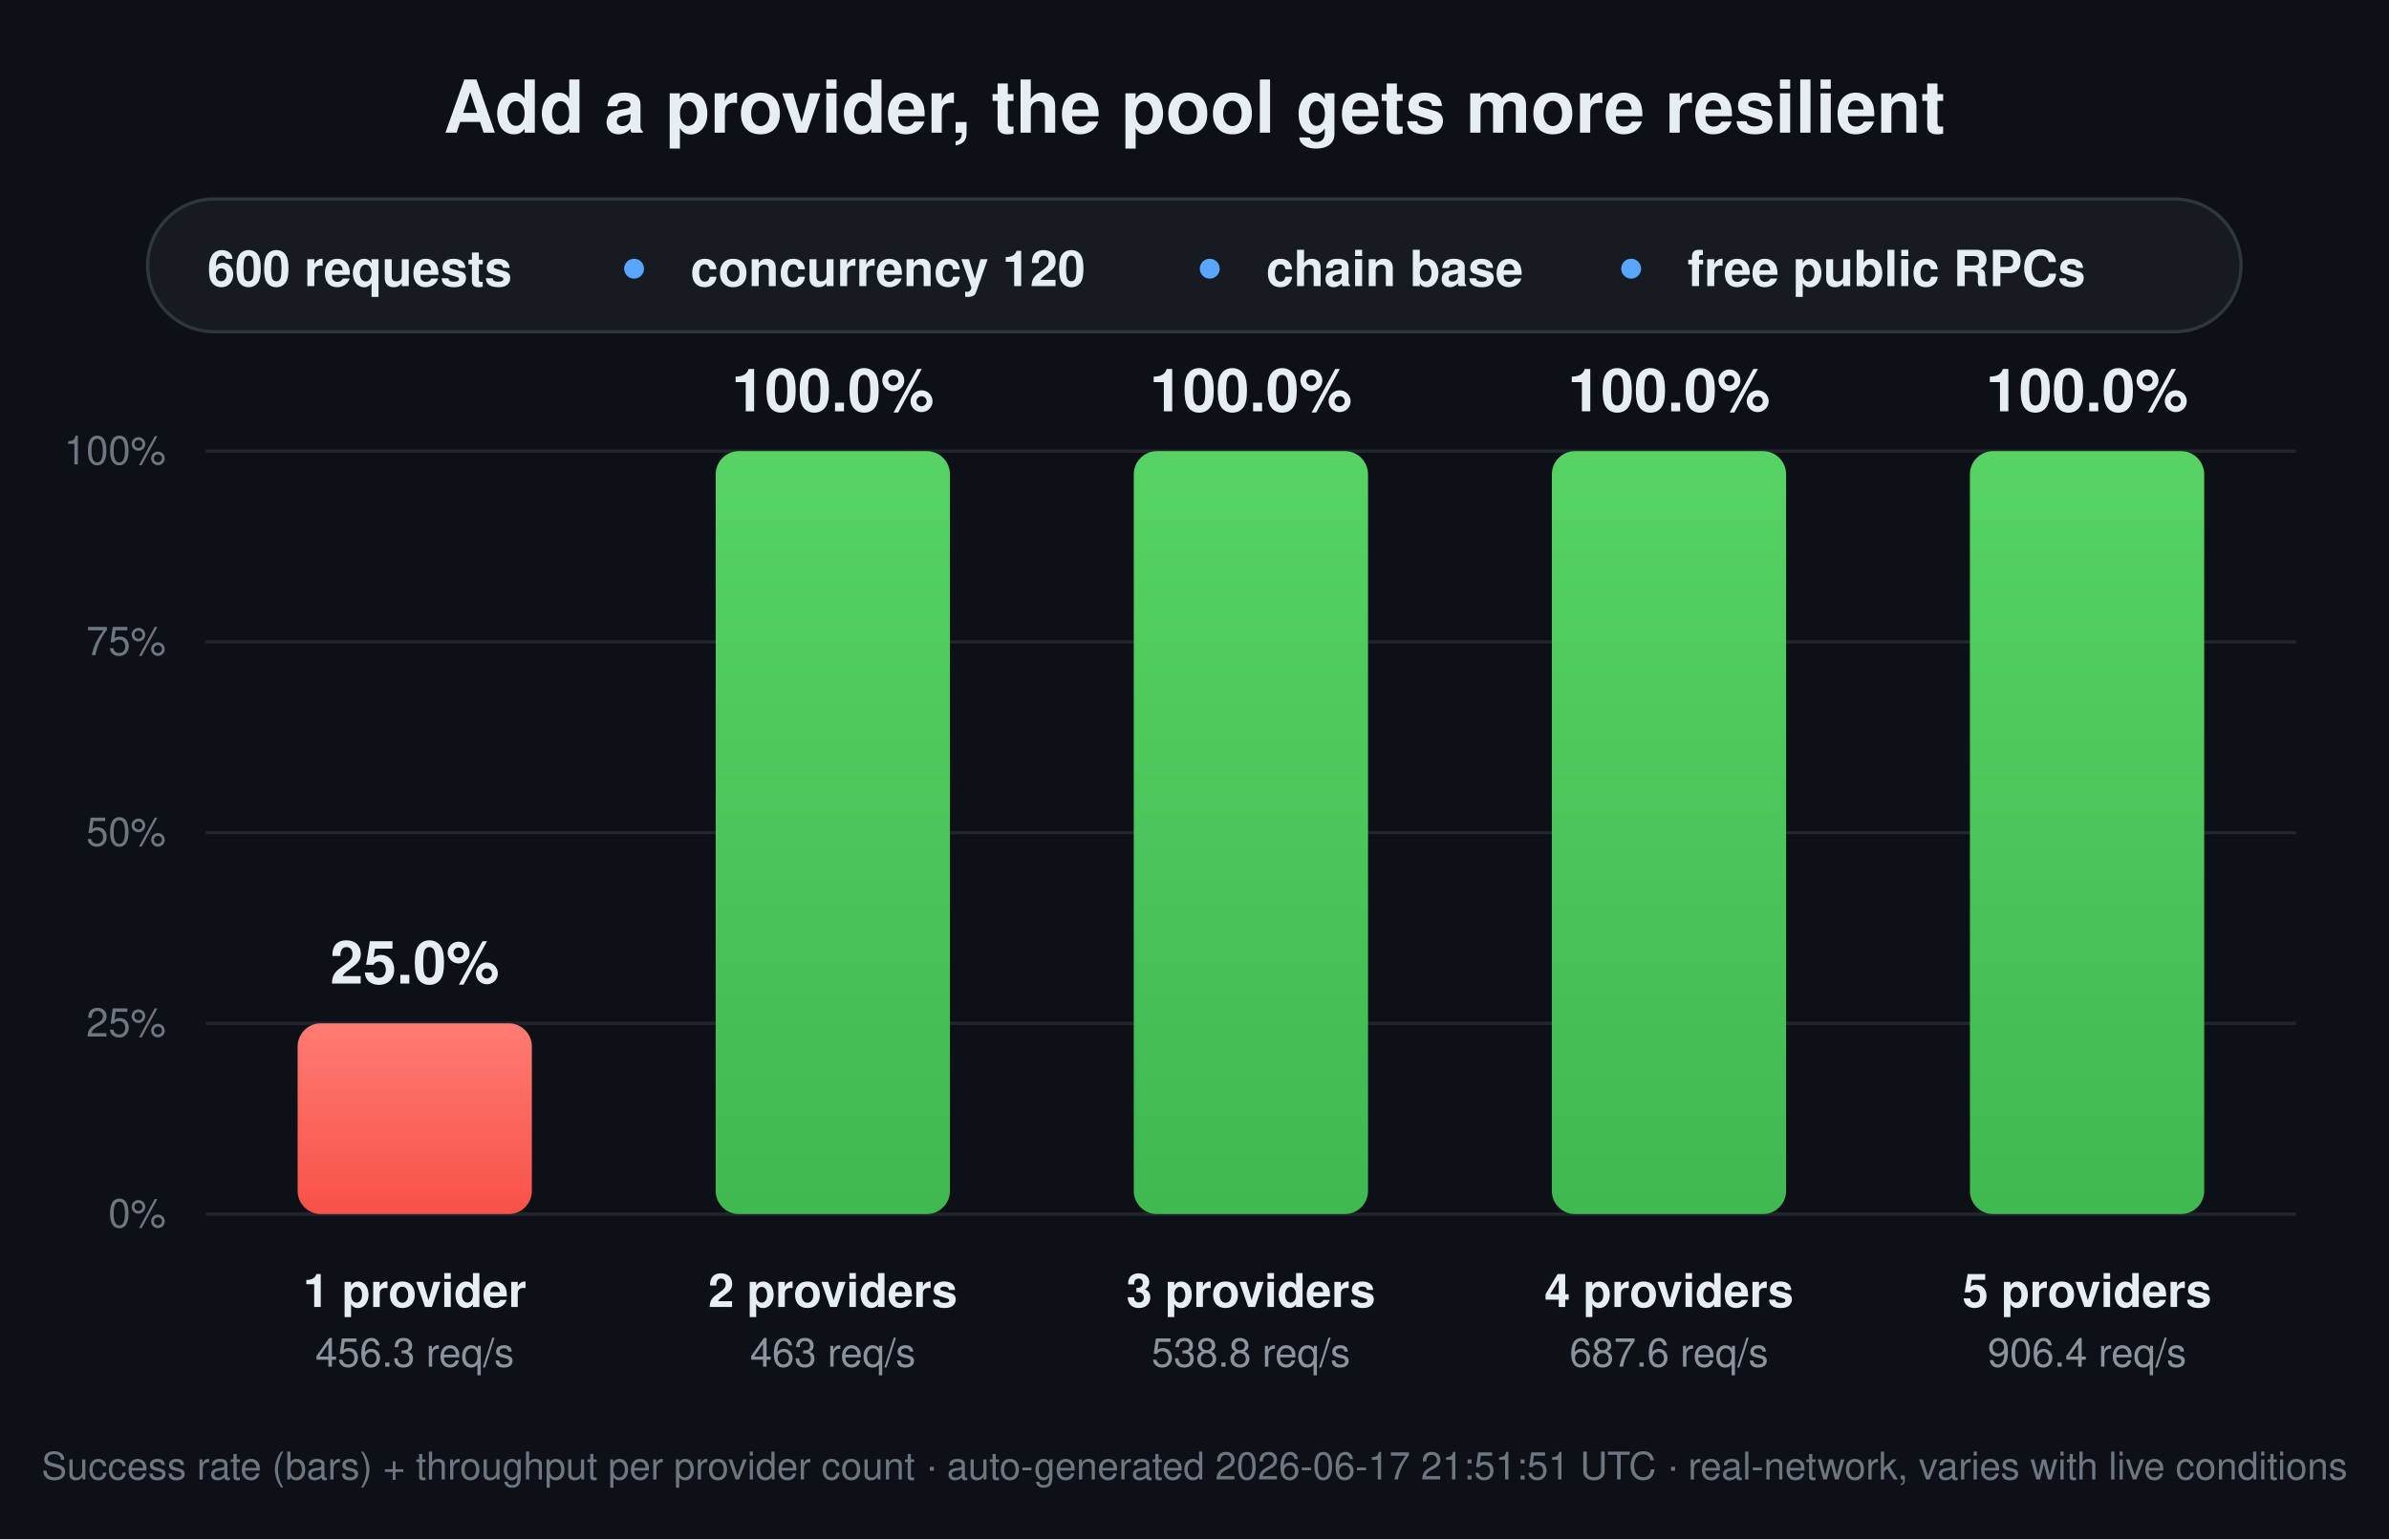
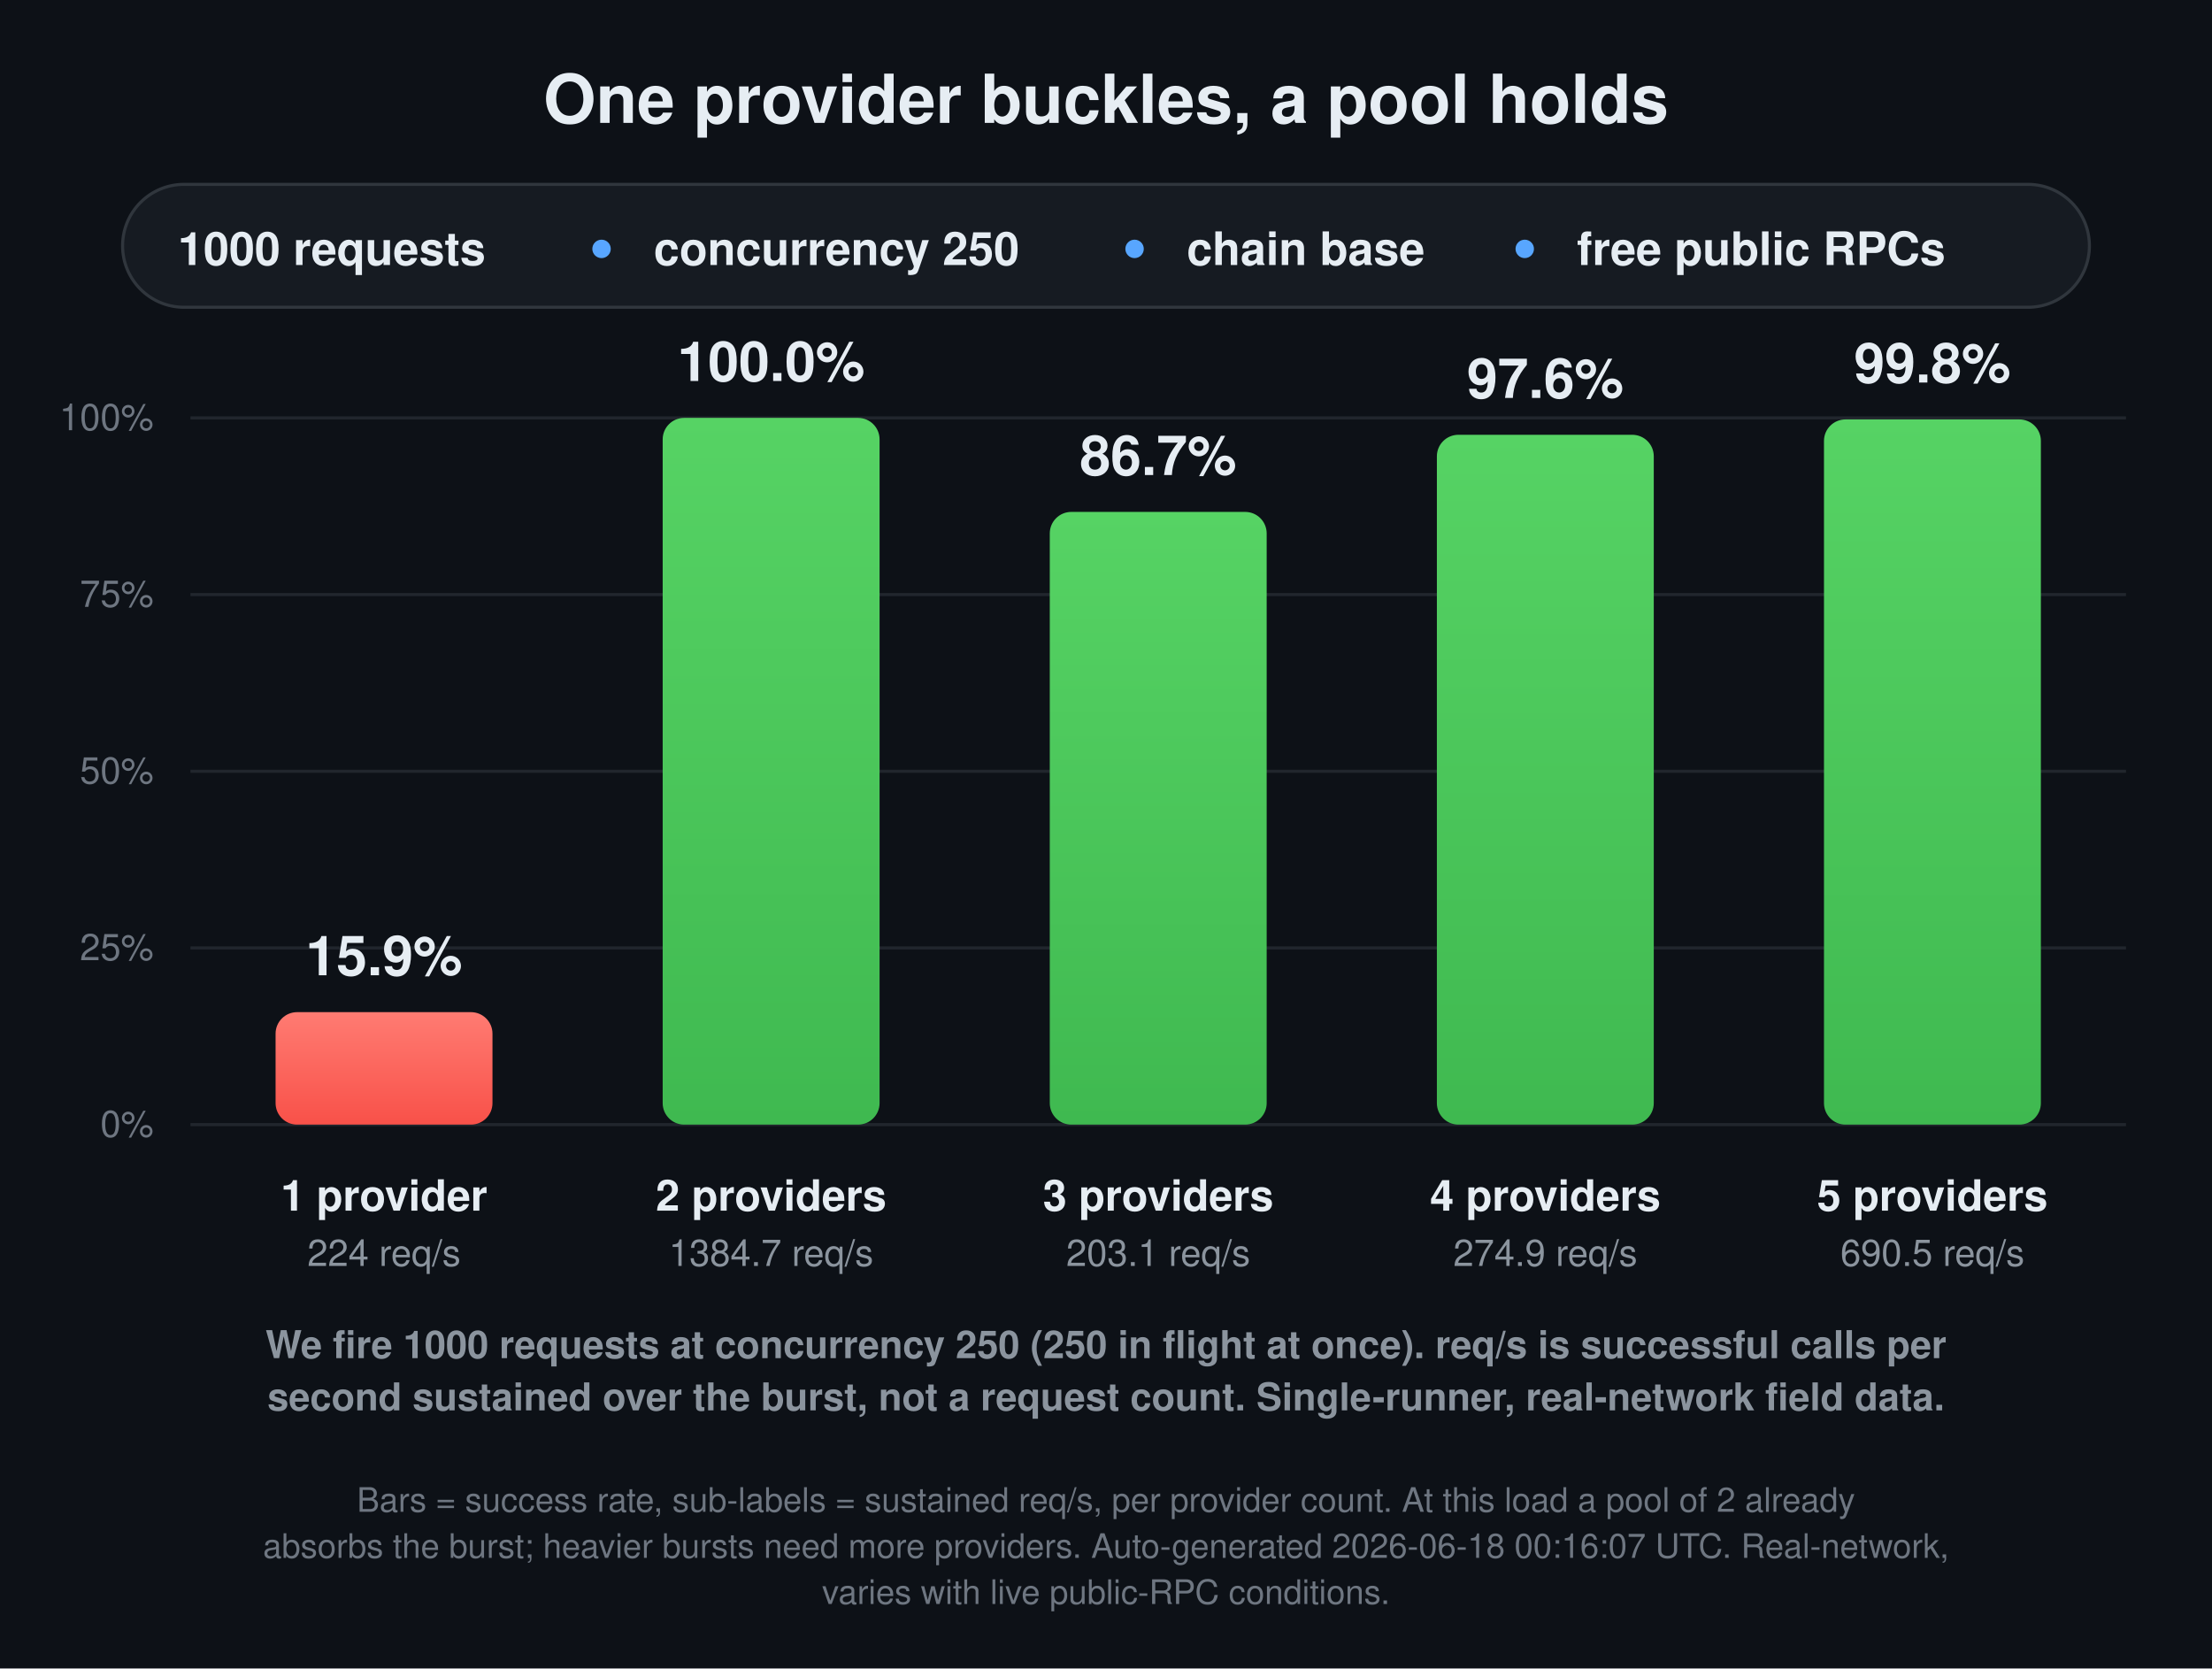
- <svg xmlns="http://www.w3.org/2000/svg" width="720" height="464" viewBox="0 0 720 464" role="img" aria-label="Success rate and throughput climb as providers are added to the pool">
+ <svg xmlns="http://www.w3.org/2000/svg" width="720" height="543" viewBox="0 0 720 543" role="img" aria-label="Success rate and throughput climb as providers are added to the pool">
  <defs>
    <linearGradient id="g0" x1="0" y1="0" x2="0" y2="1">
      <stop offset="0" stop-color="#ff7b72" />
      <stop offset="1" stop-color="#f85149" />
    </linearGradient>
    <linearGradient id="g1" x1="0" y1="0" x2="0" y2="1">
      <stop offset="0" stop-color="#56d364" />
      <stop offset="1" stop-color="#3fb950" />
    </linearGradient>
    <linearGradient id="g2" x1="0" y1="0" x2="0" y2="1">
      <stop offset="0" stop-color="#56d364" />
      <stop offset="1" stop-color="#3fb950" />
    </linearGradient>
    <linearGradient id="g3" x1="0" y1="0" x2="0" y2="1">
      <stop offset="0" stop-color="#56d364" />
      <stop offset="1" stop-color="#3fb950" />
    </linearGradient>
    <linearGradient id="g4" x1="0" y1="0" x2="0" y2="1">
      <stop offset="0" stop-color="#56d364" />
      <stop offset="1" stop-color="#3fb950" />
    </linearGradient>
  </defs>
-   <rect width="720" height="464" fill="#0d1117" />
-   <text x="360" y="40" fill="#e6edf3" font-family="ui-sans-serif,system-ui,Segoe UI,Helvetica,Arial,sans-serif" font-size="22" font-weight="800" text-anchor="middle">Add a provider, the pool gets more resilient</text>
-   <rect x="44.5" y="60" width="630.9" height="40" rx="20" fill="#161b22" stroke="#30363d" stroke-width="1" />
-   <text x="62.5" y="81.0" fill="#e6edf3" font-family="ui-sans-serif,system-ui,Segoe UI,Helvetica,Arial,sans-serif" font-size="15" font-weight="700" dominant-baseline="middle">600 requests</text>
-   <circle cx="191.1" cy="81.0" r="3" fill="#58a6ff" />
-   <text x="208.1" y="81.0" fill="#e6edf3" font-family="ui-sans-serif,system-ui,Segoe UI,Helvetica,Arial,sans-serif" font-size="15" font-weight="700" dominant-baseline="middle">concurrency 120</text>
-   <circle cx="364.6" cy="81.0" r="3" fill="#58a6ff" />
-   <text x="381.6" y="81.0" fill="#e6edf3" font-family="ui-sans-serif,system-ui,Segoe UI,Helvetica,Arial,sans-serif" font-size="15" font-weight="700" dominant-baseline="middle">chain base</text>
-   <circle cx="491.6" cy="81.0" r="3" fill="#58a6ff" />
-   <text x="508.6" y="81.0" fill="#e6edf3" font-family="ui-sans-serif,system-ui,Segoe UI,Helvetica,Arial,sans-serif" font-size="15" font-weight="700" dominant-baseline="middle">free public RPCs</text>
+   <rect width="720" height="543" fill="#0d1117" />
+   <text x="360" y="40" fill="#e6edf3" font-family="ui-sans-serif,system-ui,Segoe UI,Helvetica,Arial,sans-serif" font-size="22" font-weight="800" text-anchor="middle">One provider buckles, a pool holds</text>
+   <rect x="39.9" y="60" width="640.2" height="40" rx="20" fill="#161b22" stroke="#30363d" stroke-width="1" />
+   <text x="57.9" y="81.0" fill="#e6edf3" font-family="ui-sans-serif,system-ui,Segoe UI,Helvetica,Arial,sans-serif" font-size="15" font-weight="700" dominant-baseline="middle">1000 requests</text>
+   <circle cx="195.8" cy="81.0" r="3" fill="#58a6ff" />
+   <text x="212.8" y="81.0" fill="#e6edf3" font-family="ui-sans-serif,system-ui,Segoe UI,Helvetica,Arial,sans-serif" font-size="15" font-weight="700" dominant-baseline="middle">concurrency 250</text>
+   <circle cx="369.3" cy="81.0" r="3" fill="#58a6ff" />
+   <text x="386.3" y="81.0" fill="#e6edf3" font-family="ui-sans-serif,system-ui,Segoe UI,Helvetica,Arial,sans-serif" font-size="15" font-weight="700" dominant-baseline="middle">chain base</text>
+   <circle cx="496.3" cy="81.0" r="3" fill="#58a6ff" />
+   <text x="513.3" y="81.0" fill="#e6edf3" font-family="ui-sans-serif,system-ui,Segoe UI,Helvetica,Arial,sans-serif" font-size="15" font-weight="700" dominant-baseline="middle">free public RPCs</text>
  <line x1="62" y1="366.0" x2="692.0" y2="366.0" stroke="#21262d" stroke-width="1" />
  <text x="50.0" y="370.0" fill="#6e7681" font-family="ui-sans-serif,system-ui,Segoe UI,Helvetica,Arial,sans-serif" font-size="12" text-anchor="end">0%</text>
  <line x1="62" y1="308.5" x2="692.0" y2="308.5" stroke="#21262d" stroke-width="1" />
  <text x="50.0" y="312.5" fill="#6e7681" font-family="ui-sans-serif,system-ui,Segoe UI,Helvetica,Arial,sans-serif" font-size="12" text-anchor="end">25%</text>
  <line x1="62" y1="251.0" x2="692.0" y2="251.0" stroke="#21262d" stroke-width="1" />
  <text x="50.0" y="255.0" fill="#6e7681" font-family="ui-sans-serif,system-ui,Segoe UI,Helvetica,Arial,sans-serif" font-size="12" text-anchor="end">50%</text>
  <line x1="62" y1="193.5" x2="692.0" y2="193.5" stroke="#21262d" stroke-width="1" />
  <text x="50.0" y="197.5" fill="#6e7681" font-family="ui-sans-serif,system-ui,Segoe UI,Helvetica,Arial,sans-serif" font-size="12" text-anchor="end">75%</text>
  <line x1="62" y1="136.0" x2="692.0" y2="136.0" stroke="#21262d" stroke-width="1" />
  <text x="50.0" y="140.0" fill="#6e7681" font-family="ui-sans-serif,system-ui,Segoe UI,Helvetica,Arial,sans-serif" font-size="12" text-anchor="end">100%</text>
-   <rect x="89.7" y="308.5" width="70.6" height="57.5" rx="7" fill="url(#g0)" />
-   <text x="125.0" y="296.5" fill="#e6edf3" font-family="ui-sans-serif,system-ui,Segoe UI,Helvetica,Arial,sans-serif" font-size="18" font-weight="800" text-anchor="middle">25.0%</text>
+   <rect x="89.7" y="329.4" width="70.6" height="36.6" rx="7" fill="url(#g0)" />
+   <text x="125.0" y="317.4" fill="#e6edf3" font-family="ui-sans-serif,system-ui,Segoe UI,Helvetica,Arial,sans-serif" font-size="18" font-weight="800" text-anchor="middle">15.9%</text>
  <rect x="215.7" y="136.0" width="70.6" height="230.0" rx="7" fill="url(#g1)" />
  <text x="251.0" y="124.0" fill="#e6edf3" font-family="ui-sans-serif,system-ui,Segoe UI,Helvetica,Arial,sans-serif" font-size="18" font-weight="800" text-anchor="middle">100.0%</text>
-   <rect x="341.7" y="136.0" width="70.6" height="230.0" rx="7" fill="url(#g2)" />
-   <text x="377.0" y="124.0" fill="#e6edf3" font-family="ui-sans-serif,system-ui,Segoe UI,Helvetica,Arial,sans-serif" font-size="18" font-weight="800" text-anchor="middle">100.0%</text>
-   <rect x="467.7" y="136.0" width="70.6" height="230.0" rx="7" fill="url(#g3)" />
-   <text x="503.0" y="124.0" fill="#e6edf3" font-family="ui-sans-serif,system-ui,Segoe UI,Helvetica,Arial,sans-serif" font-size="18" font-weight="800" text-anchor="middle">100.0%</text>
-   <rect x="593.7" y="136.0" width="70.6" height="230.0" rx="7" fill="url(#g4)" />
-   <text x="629.0" y="124.0" fill="#e6edf3" font-family="ui-sans-serif,system-ui,Segoe UI,Helvetica,Arial,sans-serif" font-size="18" font-weight="800" text-anchor="middle">100.0%</text>
+   <rect x="341.7" y="166.6" width="70.6" height="199.4" rx="7" fill="url(#g2)" />
+   <text x="377.0" y="154.6" fill="#e6edf3" font-family="ui-sans-serif,system-ui,Segoe UI,Helvetica,Arial,sans-serif" font-size="18" font-weight="800" text-anchor="middle">86.7%</text>
+   <rect x="467.7" y="141.5" width="70.6" height="224.5" rx="7" fill="url(#g3)" />
+   <text x="503.0" y="129.5" fill="#e6edf3" font-family="ui-sans-serif,system-ui,Segoe UI,Helvetica,Arial,sans-serif" font-size="18" font-weight="800" text-anchor="middle">97.6%</text>
+   <rect x="593.7" y="136.5" width="70.6" height="229.5" rx="7" fill="url(#g4)" />
+   <text x="629.0" y="124.5" fill="#e6edf3" font-family="ui-sans-serif,system-ui,Segoe UI,Helvetica,Arial,sans-serif" font-size="18" font-weight="800" text-anchor="middle">99.8%</text>
  <text x="125.0" y="394" fill="#e6edf3" font-family="ui-sans-serif,system-ui,Segoe UI,Helvetica,Arial,sans-serif" font-size="14" font-weight="700" text-anchor="middle">1 provider</text>
-   <text x="125.0" y="412" fill="#8b949e" font-family="ui-sans-serif,system-ui,Segoe UI,Helvetica,Arial,sans-serif" font-size="12" text-anchor="middle">456.3 req/s</text>
+   <text x="125.0" y="412" fill="#8b949e" font-family="ui-sans-serif,system-ui,Segoe UI,Helvetica,Arial,sans-serif" font-size="12" text-anchor="middle">224 req/s</text>
  <text x="251.0" y="394" fill="#e6edf3" font-family="ui-sans-serif,system-ui,Segoe UI,Helvetica,Arial,sans-serif" font-size="14" font-weight="700" text-anchor="middle">2 providers</text>
-   <text x="251.0" y="412" fill="#8b949e" font-family="ui-sans-serif,system-ui,Segoe UI,Helvetica,Arial,sans-serif" font-size="12" text-anchor="middle">463 req/s</text>
+   <text x="251.0" y="412" fill="#8b949e" font-family="ui-sans-serif,system-ui,Segoe UI,Helvetica,Arial,sans-serif" font-size="12" text-anchor="middle">1384.7 req/s</text>
  <text x="377.0" y="394" fill="#e6edf3" font-family="ui-sans-serif,system-ui,Segoe UI,Helvetica,Arial,sans-serif" font-size="14" font-weight="700" text-anchor="middle">3 providers</text>
-   <text x="377.0" y="412" fill="#8b949e" font-family="ui-sans-serif,system-ui,Segoe UI,Helvetica,Arial,sans-serif" font-size="12" text-anchor="middle">538.8 req/s</text>
+   <text x="377.0" y="412" fill="#8b949e" font-family="ui-sans-serif,system-ui,Segoe UI,Helvetica,Arial,sans-serif" font-size="12" text-anchor="middle">203.1 req/s</text>
  <text x="503.0" y="394" fill="#e6edf3" font-family="ui-sans-serif,system-ui,Segoe UI,Helvetica,Arial,sans-serif" font-size="14" font-weight="700" text-anchor="middle">4 providers</text>
-   <text x="503.0" y="412" fill="#8b949e" font-family="ui-sans-serif,system-ui,Segoe UI,Helvetica,Arial,sans-serif" font-size="12" text-anchor="middle">687.6 req/s</text>
+   <text x="503.0" y="412" fill="#8b949e" font-family="ui-sans-serif,system-ui,Segoe UI,Helvetica,Arial,sans-serif" font-size="12" text-anchor="middle">274.9 req/s</text>
  <text x="629.0" y="394" fill="#e6edf3" font-family="ui-sans-serif,system-ui,Segoe UI,Helvetica,Arial,sans-serif" font-size="14" font-weight="700" text-anchor="middle">5 providers</text>
-   <text x="629.0" y="412" fill="#8b949e" font-family="ui-sans-serif,system-ui,Segoe UI,Helvetica,Arial,sans-serif" font-size="12" text-anchor="middle">906.4 req/s</text>
-   <text x="360" y="446" fill="#6e7681" font-family="ui-sans-serif,system-ui,Segoe UI,Helvetica,Arial,sans-serif" font-size="11.5" text-anchor="middle">Success rate (bars) + throughput per provider count · auto-generated 2026-06-17 21:51:51 UTC · real-network, varies with live conditions</text>
+   <text x="629.0" y="412" fill="#8b949e" font-family="ui-sans-serif,system-ui,Segoe UI,Helvetica,Arial,sans-serif" font-size="12" text-anchor="middle">690.5 req/s</text>
+   <text x="360.0" y="442.0" fill="#8b949e" font-family="ui-sans-serif,system-ui,Segoe UI,Helvetica,Arial,sans-serif" font-size="12.5" font-weight="600" text-anchor="middle">We fire 1000 requests at concurrency 250 (250 in flight at once). req/s is successful calls per</text>
+   <text x="360.0" y="459.0" fill="#8b949e" font-family="ui-sans-serif,system-ui,Segoe UI,Helvetica,Arial,sans-serif" font-size="12.5" font-weight="600" text-anchor="middle">second sustained over the burst, not a request count. Single-runner, real-network field data.</text>
+   <text x="360.0" y="492.0" fill="#6e7681" font-family="ui-sans-serif,system-ui,Segoe UI,Helvetica,Arial,sans-serif" font-size="11" text-anchor="middle">Bars = success rate, sub-labels = sustained req/s, per provider count. At this load a pool of 2 already</text>
+   <text x="360.0" y="507.0" fill="#6e7681" font-family="ui-sans-serif,system-ui,Segoe UI,Helvetica,Arial,sans-serif" font-size="11" text-anchor="middle">absorbs the burst; heavier bursts need more providers. Auto-generated 2026-06-18 00:16:07 UTC. Real-network,</text>
+   <text x="360.0" y="522.0" fill="#6e7681" font-family="ui-sans-serif,system-ui,Segoe UI,Helvetica,Arial,sans-serif" font-size="11" text-anchor="middle">varies with live public-RPC conditions.</text>
</svg>
